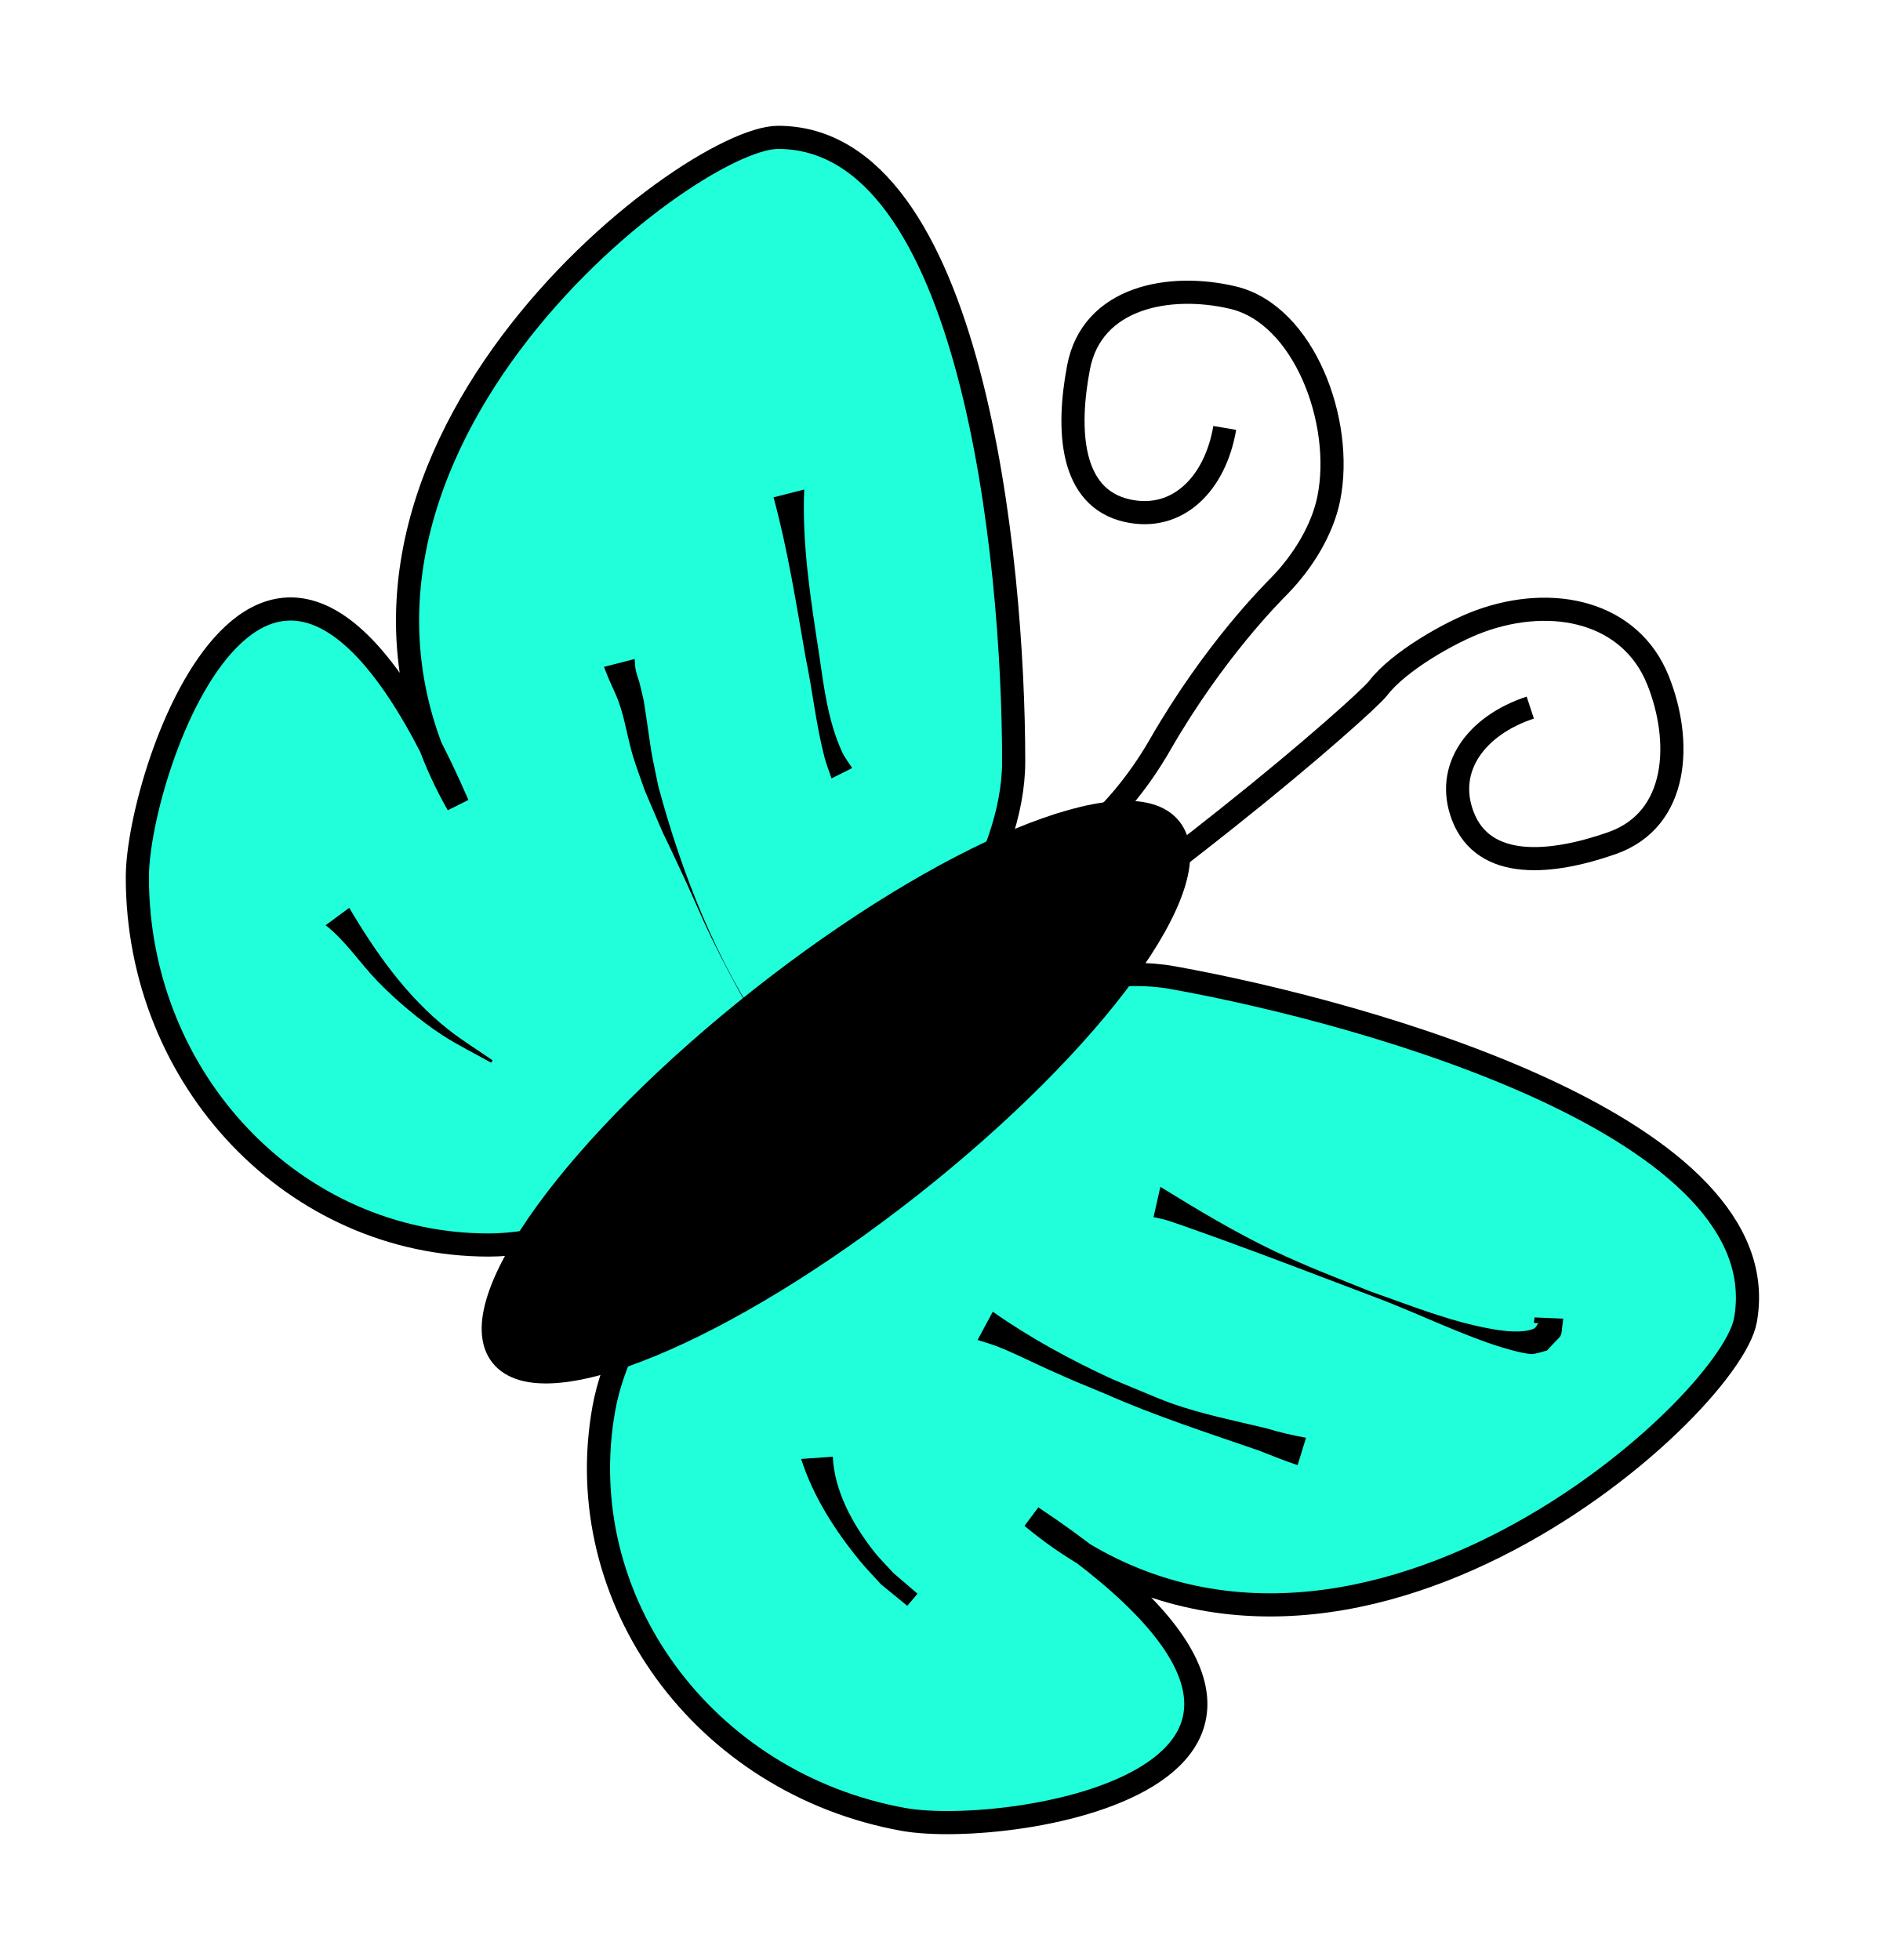
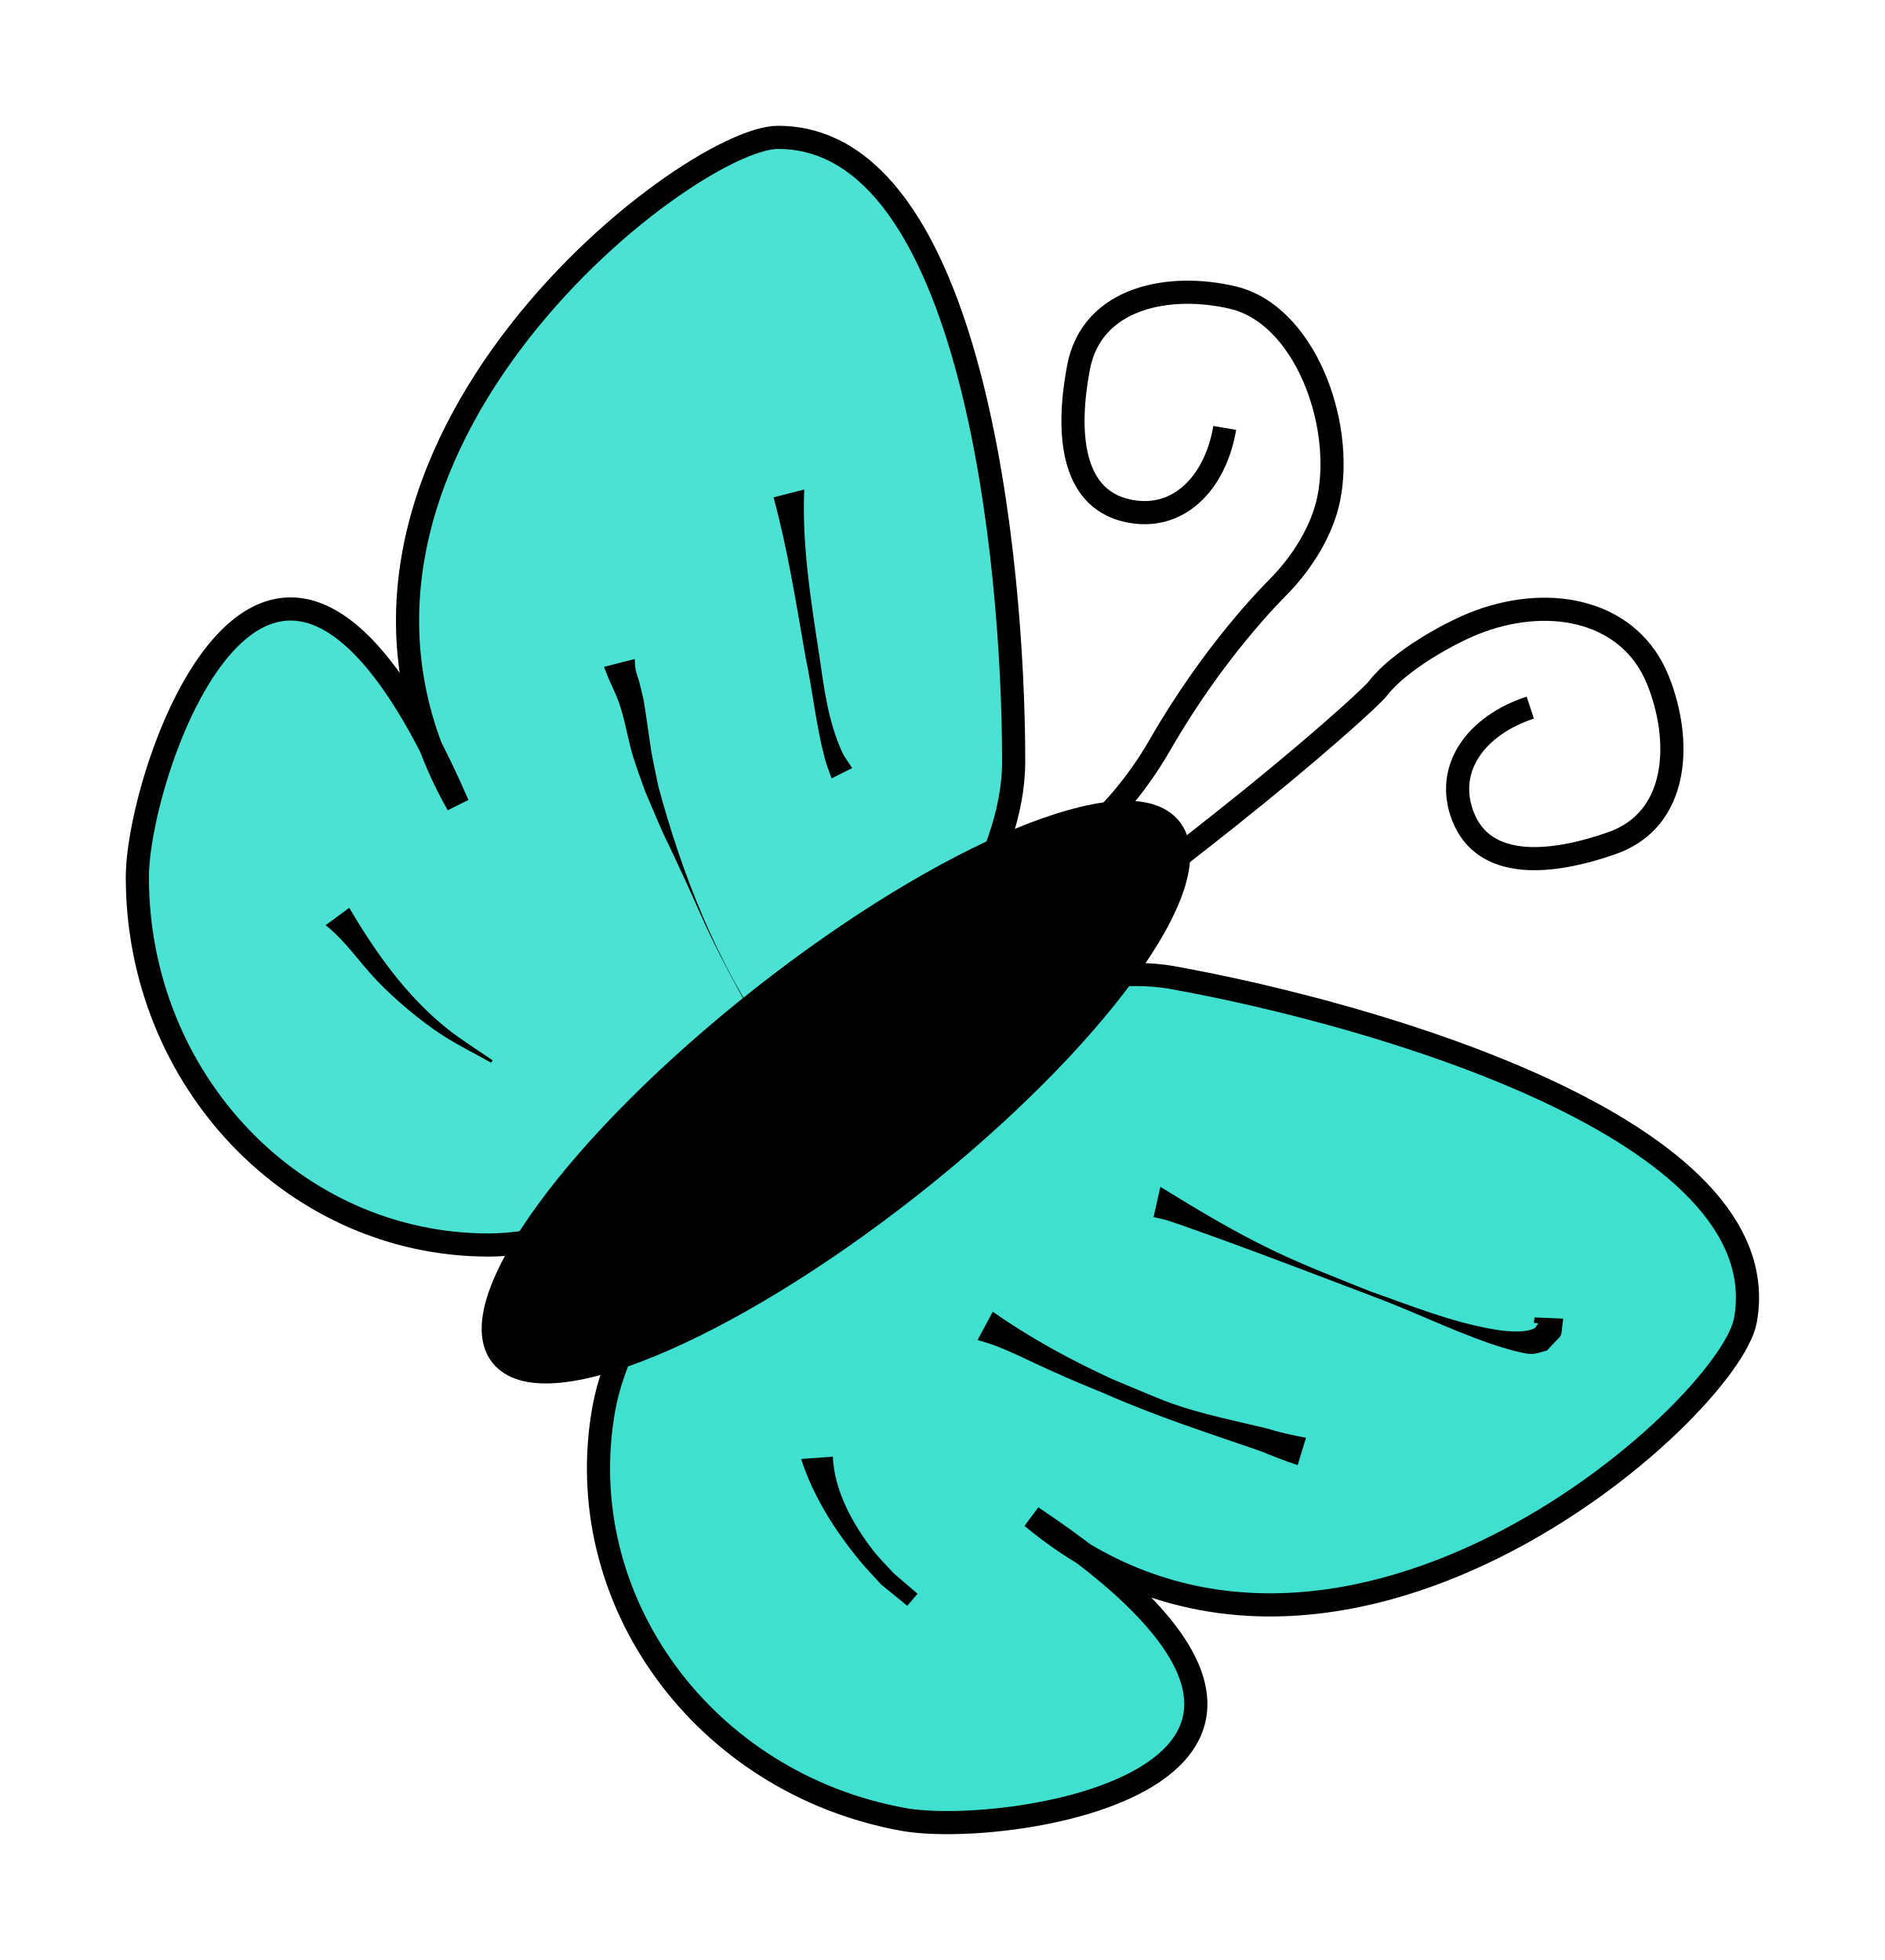
<svg xmlns="http://www.w3.org/2000/svg" width="74.923" height="77.923" id="svg10560" version="1.1">
  <defs id="defs10562">
    </defs>
  <g id="layer1" transform="translate(1.766945,-126.3767)">
    <g id="layer1-54" transform="translate(239.835,239.3412)">
      <g transform="matrix(0.6817788,0.7315584,-0.7315584,0.6817788,280.4318,-146.5237)" id="g3199" />
      <g transform="translate(-227.1429,-28.57143)" id="g3464">
        <g id="layer1-0" transform="matrix(0.06725509,0,0,0.06725509,-12.94947,-73.82934)">
-           <g id="g12641" transform="matrix(1.710208,0,0,1.710208,-1391.839,-1820.725)">
-             <path style="fill:#21ffda;fill-opacity:1;fill-rule:evenodd;stroke:#000000;stroke-width:8;stroke-linecap:round;stroke-linejoin:miter;stroke-miterlimit:4;stroke-opacity:1;stroke-dashoffset:0" d="m 1151.044,1235.976 c 0,70.219 -114.365,167.143 -181.429,167.143 -67.063,0 -121.429,-56.924 -121.429,-127.143 0,-37.07 46.58,-173.292 110.753,-25.103 -66.956,-117.925 79.017,-230.611 110.676,-230.611 67.063,0 81.429,145.495 81.429,215.714 z" id="path10711" />
-             <path id="path11224" d="m 1206.093,1310.713 c -69.105,-12.458 -184.781,82.898 -196.679,148.898 -11.898,65.999 34.478,129.601 103.583,142.059 36.482,6.577 178.807,-15.097 44.354,-104.542 104.176,86.815 240.971,-36.85 246.588,-68.007 11.898,-65.999 -128.741,-105.949 -197.846,-118.407 z" style="fill:#21ffda;fill-opacity:1;fill-rule:evenodd;stroke:#000000;stroke-width:8;stroke-linecap:round;stroke-linejoin:miter;stroke-miterlimit:4;stroke-opacity:1;stroke-dashoffset:0" />
-             <path style="fill:#000000;fill-opacity:1;fill-rule:evenodd;stroke:#000000;stroke-width:8;stroke-linecap:round;stroke-linejoin:miter;stroke-miterlimit:4;stroke-opacity:1;stroke-dasharray:none;stroke-dashoffset:0" id="path11226" d="m 497.143,556.648 c 0,22.88 -65.878,41.429 -147.143,41.429 -81.265,0 -147.143,-18.548 -147.143,-41.429 0,-22.88 65.878,-41.429 147.143,-41.429 81.265,0 147.143,18.548 147.143,41.429 z" transform="matrix(0.785624,-0.6187042,0.6187042,0.785624,470.2467,1129.493)" />
-             <path style="fill:none;stroke:#000000;stroke-width:8;stroke-linecap:butt;stroke-linejoin:miter;stroke-miterlimit:4;stroke-opacity:1;stroke-dasharray:none" d="m 1223.991,1120.689 c -3.317,19.436 -16.358,32.421 -33.596,28.624 -19.915,-4.387 -21.024,-28.013 -16.941,-49.527 4.642,-24.458 31.638,-29.32 53.443,-24.116 24.473,5.84 38.399,42.915 33.036,69.462 -2.136,10.573 -8.711,21.537 -16.922,29.985 -2.621,2.696 -22.569,22.411 -41.322,54.993 -32.071,55.723 -83.225,55.272 -86.329,56.586" id="path11230" />
-             <path style="fill:none;stroke:#000000;stroke-width:8;stroke-linecap:butt;stroke-linejoin:miter;stroke-miterlimit:4;stroke-opacity:1;stroke-dasharray:none" d="m 1329.582,1217.361 c -18.727,6.169 -29.63,20.995 -23.313,37.477 7.298,19.042 30.827,16.628 51.495,9.392 23.497,-8.225 24.293,-35.644 15.906,-56.434 -9.413,-23.333 -36.024,-29.574 -61.478,-20.325 -10.138,3.684 -28.084,13.836 -35.218,23.21 -2.277,2.992 -22.848,21.609 -52.282,44.996 -50.337,39.996 -56.431,41.018 -57.269,44.282" id="path11230-8" />
-             <path style="fill:#000000;fill-opacity:1;fill-rule:evenodd;stroke:none" id="path11506" d="m 1201.74,1383.015 c 12.838,7.914 25.832,15.724 39.457,22.232 10.616,5.071 22.362,9.584 33.259,13.962 13.875,4.855 27.72,10.52 42.298,13.016 3.719,0.637 10.01,1.478 14.012,-0.173 0.763,-0.315 1.074,-1.253 1.611,-1.88 -2.093,-0.253 -1.523,0.316 -1.322,-2.023 0,0 9.914,0.418 9.914,0.418 l 0,0 c -1.096,7.977 0.477,4.164 -5.609,11.031 -1.779,0.392 -3.515,1.169 -5.337,1.177 -3.416,0.014 -12.624,-2.989 -14.967,-3.817 -13.933,-4.925 -27.245,-11.474 -41.114,-16.565 -16.398,-6.202 -32.749,-12.52 -49.223,-18.516 -2.128,-0.775 -17.111,-6.216 -20.67,-7.304 -1.526,-0.467 -3.107,-0.729 -4.66,-1.094 0,0 2.35,-10.463 2.35,-10.463 z" />
-             <path style="fill:#000000;fill-opacity:1;fill-rule:evenodd;stroke:none" id="path11508" d="m 1143.819,1426.176 c 12.929,9.088 26.927,16.688 41.267,23.283 3.376,1.412 6.741,2.849 10.127,4.235 3.481,1.425 6.927,2.949 10.475,4.199 10.61,3.739 21.821,5.977 32.745,8.598 4.481,1.378 9.039,2.411 13.645,3.247 0,0 -2.893,9.457 -2.893,9.457 l 0,0 c -4.554,-1.452 -8.907,-3.312 -13.369,-5.029 -17.854,-6.155 -35.856,-11.981 -53.155,-19.628 -11.292,-4.679 -8.958,-3.615 -19.766,-8.459 -4.898,-2.195 -9.692,-4.622 -14.63,-6.725 -4.293,-1.829 -5.64,-2.153 -9.694,-3.403 0,0 5.247,-9.775 5.247,-9.775 z" />
-             <path style="fill:#000000;fill-opacity:1;fill-rule:evenodd;stroke:none" id="path11510" d="m 1088.54,1476.293 c 0.531,11.861 6.868,23.313 14.025,32.513 2.133,2.742 4.65,5.164 6.975,7.746 2.759,2.367 5.518,4.734 8.277,7.102 0,0 -3.55,4.173 -3.55,4.173 l 0,0 c -3.005,-2.458 -6.011,-4.916 -9.016,-7.374 -2.465,-2.734 -5.057,-5.359 -7.395,-8.203 -8.556,-10.408 -16.157,-22.297 -20.261,-35.182 0,0 10.946,-0.775 10.946,-0.775 z" />
-             <path style="fill:#000000;fill-opacity:1;fill-rule:evenodd;stroke:none" id="path11512" d="m 1078.66,1141.974 c -0.811,19.133 2.262,38.152 5.146,57 1.652,11.33 3.089,23.126 7.917,33.673 0.918,2.006 2.332,3.745 3.498,5.617 0,0 -7.124,3.564 -7.124,3.564 l 0,0 c -0.803,-2.399 -1.772,-4.749 -2.41,-7.197 -2.961,-11.356 -4.146,-23.153 -6.548,-34.62 -3.243,-18.513 -6.149,-37.174 -11.087,-55.325 0,0 10.609,-2.712 10.609,-2.712 z" />
-             <path style="fill:#000000;fill-opacity:1;fill-rule:evenodd;stroke:none" id="path11514" d="m 1020.072,1200.563 c 0.108,1.226 0.086,2.472 0.328,3.68 0.291,1.457 0.84,2.851 1.26,4.276 0.516,2.201 1.127,4.383 1.547,6.604 0.46,2.431 2.301,15.681 2.639,17.58 0.708,3.98 1.599,7.926 2.398,11.888 8.23,30.593 20.106,60.51 38.067,86.781 2.881,4.213 6.235,8.083 9.352,12.125 1.294,1.432 8.743,10.59 12.274,11.997 0.556,0.222 1.506,-1.634 0.913,-1.548 -2.538,0.367 -4.858,1.646 -7.287,2.469 0,0 10.306,-0.951 10.306,-0.951 l 0,0 c -2.382,2.828 -3.867,6.775 -7.146,8.484 -1.319,0.688 -2.38,-1.857 -3.236,-3.074 -3.396,-4.83 -4.307,-11.17 -8.369,-15.612 -9.151,-15.969 -18.515,-31.84 -26.568,-48.407 -3.043,-6.261 -5.719,-12.695 -8.639,-19.015 -12.748,-27.586 -3.634,-6.777 -14.325,-31.74 -1.354,-3.926 -2.85,-7.806 -4.061,-11.778 -1.651,-5.415 -2.514,-11.049 -4.172,-16.462 -1.461,-4.77 -2.522,-6.351 -4.418,-10.826 -0.525,-1.239 -0.981,-2.505 -1.472,-3.758 0,0 10.609,-2.712 10.609,-2.712 z" />
-             <path style="fill:#000000;fill-opacity:1;fill-rule:evenodd;stroke:none" id="path11520" d="m 921.416,1286.563 c 9.19,15.585 19.819,30.646 34.136,41.993 4.909,3.891 10.281,7.158 15.421,10.737 0,0 -0.523,0.798 -0.523,0.798 l 0,0 c -5.566,-3.136 -11.331,-5.942 -16.698,-9.409 -7.606,-4.912 -16.326,-12.255 -22.685,-18.868 -6.036,-6.277 -10.876,-13.793 -17.818,-19.232 0,0 8.167,-6.019 8.167,-6.019 z" />
-           </g>
+           <path id="path10711" d="m 576.686,293.052 c 0,120.089 -195.589,285.849 -310.281,285.849 -114.692,0 -207.668,-97.352 -207.668,-217.441 0,-63.397 79.662,-296.365 189.41,-42.932 -114.508,-201.676 135.135,-394.393 189.279,-394.393 114.692,0 139.26,248.827 139.26,368.916 z" style="fill:#40e0d0;fill-opacity:0.933;fill-rule:evenodd;stroke:#000000;stroke-width:13.682;stroke-linecap:round;stroke-linejoin:miter;stroke-miterlimit:4;stroke-opacity:1;stroke-dashoffset:0" />
+           <path style="fill:#40e0d0;fill-opacity:1;fill-rule:evenodd;stroke:#000000;stroke-width:13.682;stroke-linecap:round;stroke-linejoin:miter;stroke-miterlimit:4;stroke-opacity:1;stroke-dashoffset:0" d="M 670.831,420.867 C 552.647,399.562 354.817,562.64 334.469,675.513 c -20.347,112.873 58.965,221.645 177.149,242.95 62.392,11.247 305.796,-25.82 75.854,-178.789 C 765.634,888.145 999.583,676.652 1009.189,623.367 1029.536,510.494 789.015,442.172 670.831,420.867 z" id="path11224" />
+           <path transform="matrix(1.34358,-1.058113,1.058113,1.34358,-587.6189,110.9426)" d="m 497.143,556.648 a 147.143,41.429 0 1 1 -294.286,0 147.143,41.429 0 1 1 294.286,0 z" id="path11226" style="fill:#000000;fill-opacity:1;fill-rule:evenodd;stroke:#000000;stroke-width:8;stroke-linecap:round;stroke-linejoin:miter;stroke-miterlimit:4;stroke-opacity:1;stroke-dasharray:none;stroke-dashoffset:0" />
+           <path id="path11230" d="m 701.44,95.886 c -5.673,33.24 -27.975,55.447 -57.456,48.952 -34.058,-7.503 -35.956,-47.908 -28.973,-84.702 7.938,-41.829 54.107,-50.144 91.399,-41.244 41.853,9.988 65.67,73.394 56.498,118.794 -3.653,18.083 -14.898,36.833 -28.939,51.28 -4.482,4.612 -38.598,38.327 -70.669,94.05 -54.848,95.297 -142.333,94.526 -147.64,96.774" style="fill:none;stroke:#000000;stroke-width:13.682;stroke-linecap:butt;stroke-linejoin:miter;stroke-miterlimit:4;stroke-opacity:1;stroke-dasharray:none" />
+           <path id="path11230-8" d="m 882.024,261.217 c -32.028,10.55 -50.674,35.905 -39.869,64.094 12.482,32.565 52.72,28.436 88.068,16.063 40.184,-14.067 41.546,-60.959 27.202,-96.514 -16.098,-39.904 -61.608,-50.578 -105.141,-34.76 -17.339,6.3 -48.03,23.662 -60.23,39.695 -3.894,5.118 -39.076,36.956 -89.413,76.952 -86.087,68.402 -96.509,70.15 -97.942,75.732" style="fill:none;stroke:#000000;stroke-width:13.682;stroke-linecap:butt;stroke-linejoin:miter;stroke-miterlimit:4;stroke-opacity:1;stroke-dasharray:none" />
+           <path d="m 663.387,544.52 c 21.956,13.535 44.179,26.892 67.48,38.021 18.156,8.672 38.244,16.39 56.879,23.878 23.73,8.303 47.407,17.991 72.339,22.259 6.359,1.089 17.119,2.528 23.964,-0.296 1.304,-0.538 1.837,-2.143 2.755,-3.215 -3.579,-0.433 -2.604,0.541 -2.261,-3.461 0,0 16.954,0.714 16.954,0.714 l 0,0 c -1.874,13.643 0.817,7.121 -9.593,18.866 -3.042,0.671 -6.012,2 -9.127,2.013 -5.842,0.024 -21.59,-5.111 -25.596,-6.527 -23.829,-8.422 -46.595,-19.624 -70.313,-28.33 -28.044,-10.608 -56.007,-21.411 -84.182,-31.667 -3.64,-1.325 -29.264,-10.63 -35.35,-12.491 -2.609,-0.798 -5.313,-1.247 -7.969,-1.87 0,0 4.02,-17.895 4.02,-17.895 z" id="path11506" style="fill:#000000;fill-opacity:1;fill-rule:evenodd;stroke:none" />
+           <path d="m 564.331,618.333 c 22.111,15.543 46.051,28.54 70.576,39.818 5.773,2.414 11.528,4.872 17.319,7.243 5.954,2.438 11.847,5.043 17.915,7.182 18.145,6.395 37.318,10.221 56.001,14.705 7.663,2.357 15.459,4.124 23.336,5.553 0,0 -4.948,16.173 -4.948,16.173 l 0,0 c -7.788,-2.483 -15.233,-5.664 -22.864,-8.601 -30.534,-10.527 -61.322,-20.49 -90.906,-33.567 -19.312,-8.002 -15.321,-6.183 -33.804,-14.466 -8.376,-3.754 -16.575,-7.905 -25.02,-11.502 -7.342,-3.127 -9.646,-3.682 -16.579,-5.82 0,0 8.973,-16.718 8.973,-16.718 z" id="path11508" style="fill:#000000;fill-opacity:1;fill-rule:evenodd;stroke:none" />
+           <path d="m 469.792,704.043 c 0.909,20.286 11.746,39.87 23.986,55.604 3.649,4.69 7.953,8.831 11.929,13.247 4.718,4.048 9.437,8.097 14.155,12.145 0,0 -6.072,7.138 -6.072,7.138 l 0,0 c -5.14,-4.204 -10.28,-8.407 -15.42,-12.61 -4.216,-4.676 -8.649,-9.166 -12.647,-14.029 -14.633,-17.799 -27.631,-38.132 -34.651,-60.169 0,0 18.719,-1.325 18.719,-1.325 z" id="path11510" style="fill:#000000;fill-opacity:1;fill-rule:evenodd;stroke:none" />
+           <path d="m 452.895,132.288 c -1.387,32.722 3.868,65.248 8.8,97.482 2.826,19.377 5.283,39.55 13.54,57.588 1.57,3.43 3.988,6.404 5.982,9.606 0,0 -12.184,6.095 -12.184,6.095 l 0,0 c -1.374,-4.102 -3.03,-8.121 -4.122,-12.308 -5.064,-19.421 -7.09,-39.596 -11.199,-59.208 -5.546,-31.662 -10.515,-63.576 -18.961,-94.617 0,0 18.144,-4.639 18.144,-4.639 z" id="path11512" style="fill:#000000;fill-opacity:1;fill-rule:evenodd;stroke:none" />
+           <path d="m 352.696,232.487 c 0.186,2.098 0.147,4.228 0.561,6.293 0.497,2.492 1.436,4.875 2.154,7.313 0.882,3.765 1.928,7.495 2.646,11.295 0.786,4.157 3.936,26.817 4.514,30.065 1.212,6.807 2.734,13.554 4.101,20.331 14.076,52.321 34.385,103.485 65.103,148.413 4.927,7.206 10.663,13.824 15.994,20.736 2.213,2.448 14.952,18.111 20.991,20.518 0.952,0.379 2.576,-2.794 1.562,-2.647 -4.341,0.627 -8.309,2.815 -12.463,4.222 0,0 17.625,-1.627 17.625,-1.627 l 0,0 c -4.074,4.836 -6.613,11.587 -12.221,14.509 -2.256,1.176 -4.071,-3.176 -5.534,-5.258 -5.807,-8.261 -7.366,-19.103 -14.313,-26.699 -15.65,-27.31 -31.665,-54.453 -45.437,-82.786 -5.205,-10.708 -9.78,-21.712 -14.774,-32.52 -21.801,-47.177 -6.214,-11.59 -24.499,-54.281 -2.315,-6.714 -4.873,-13.35 -6.945,-20.143 -2.824,-9.26 -4.3,-18.896 -7.135,-28.153 -2.498,-8.158 -4.313,-10.862 -7.556,-18.515 -0.898,-2.118 -1.678,-4.284 -2.517,-6.427 0,0 18.144,-4.639 18.144,-4.639 z" id="path11514" style="fill:#000000;fill-opacity:1;fill-rule:evenodd;stroke:none" />
+           <path d="m 183.974,379.565 c 15.716,26.654 33.895,52.411 58.38,71.817 8.395,6.654 17.583,12.242 26.374,18.362 0,0 -0.895,1.365 -0.895,1.365 l 0,0 c -9.519,-5.364 -19.379,-10.163 -28.557,-16.091 -13.007,-8.401 -27.92,-20.958 -38.797,-32.269 -10.323,-10.735 -18.601,-23.59 -30.473,-32.891 0,0 13.967,-10.294 13.967,-10.294 z" id="path11520" style="fill:#000000;fill-opacity:1;fill-rule:evenodd;stroke:none" />
        </g>
      </g>
    </g>
  </g>
</svg>
